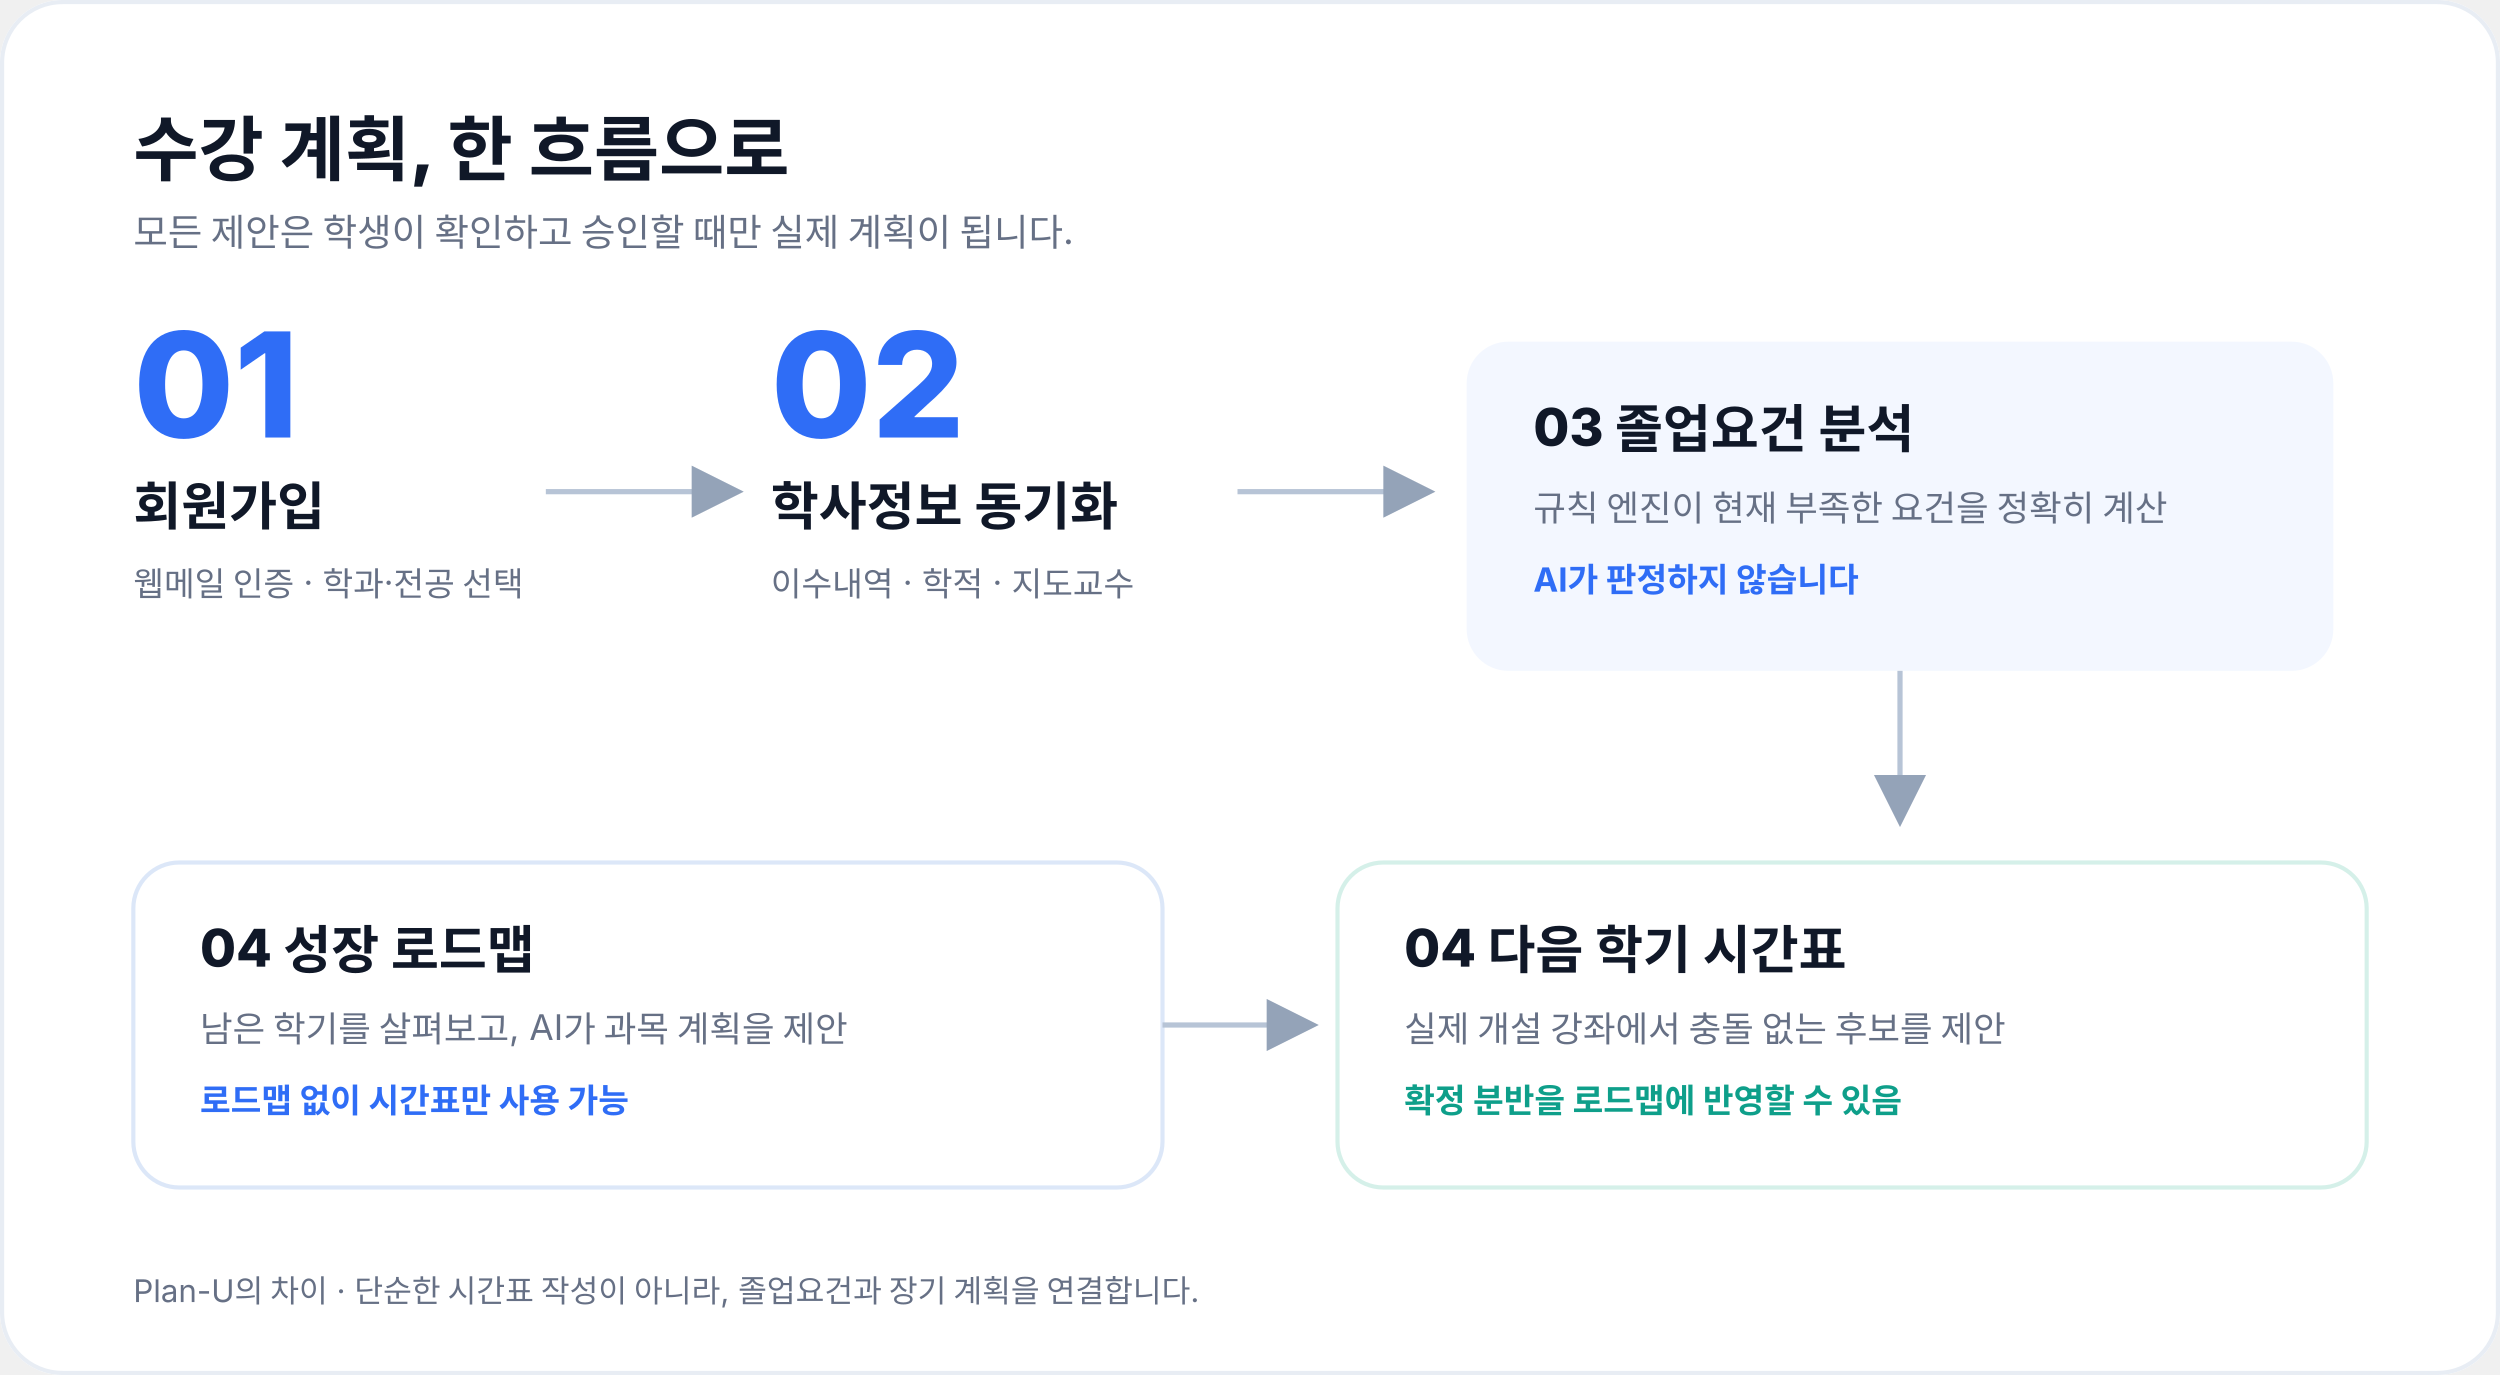
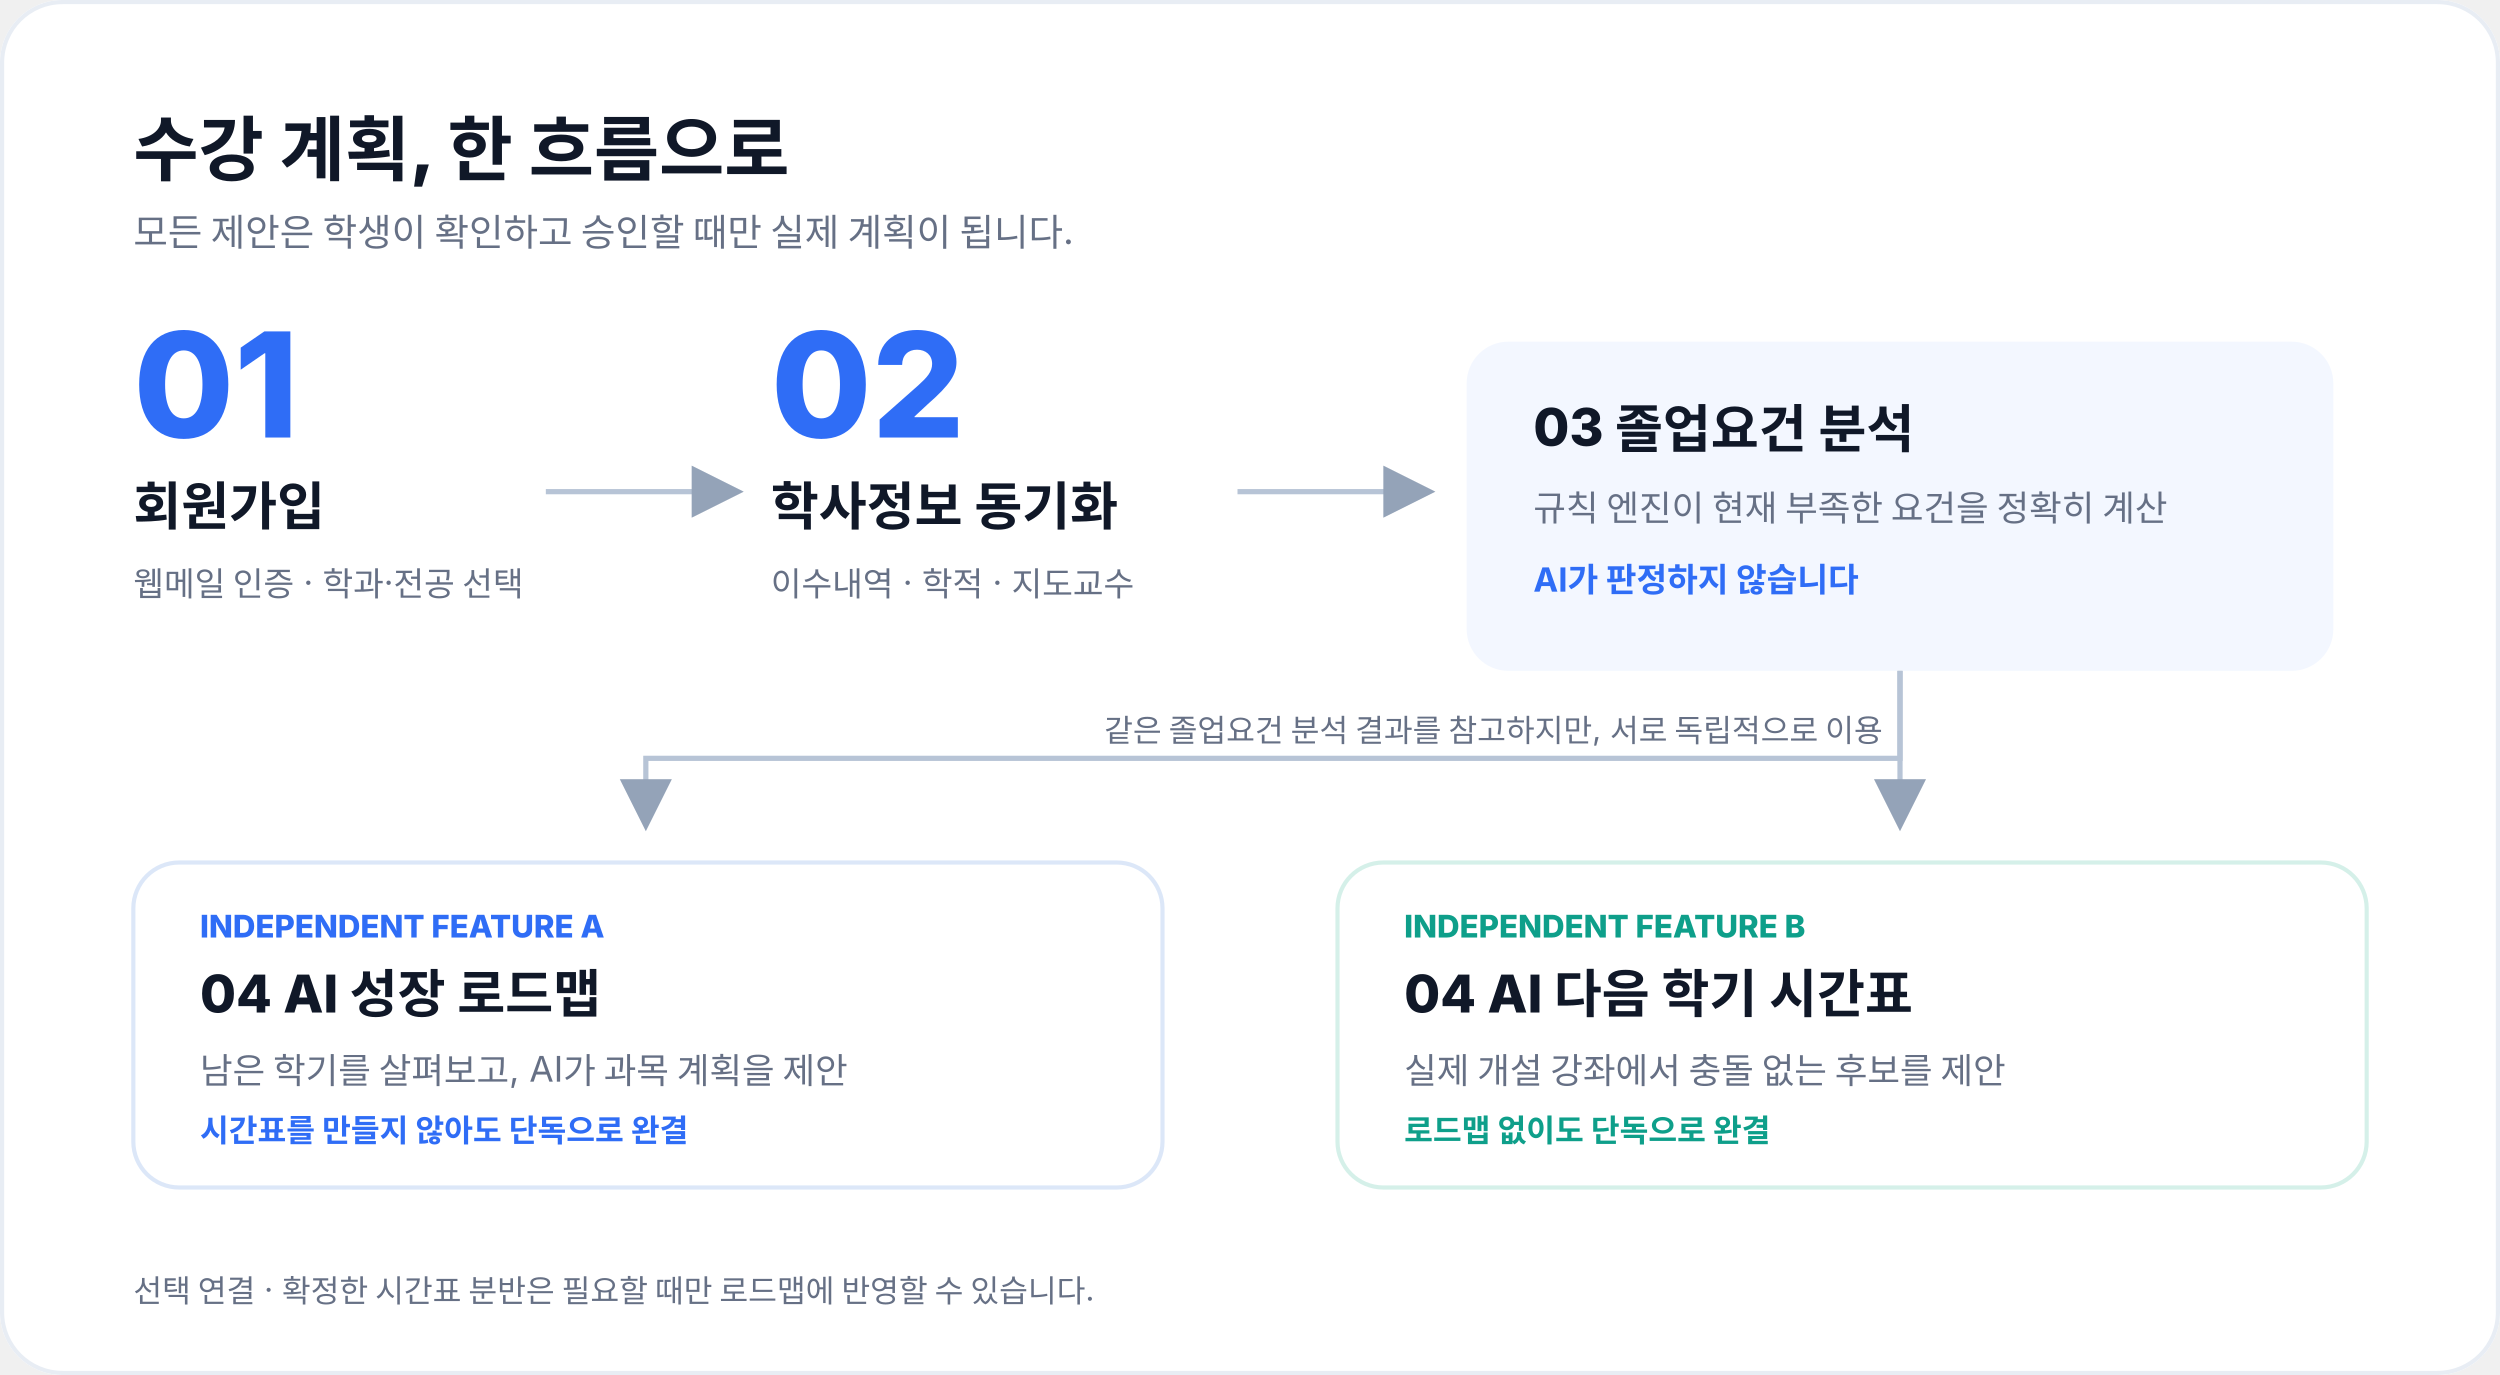
<svg xmlns="http://www.w3.org/2000/svg" width="1200" height="660" viewBox="0 0 1200 660" role="img" aria-labelledby="t">
  <defs>
    <marker id="a" markerWidth="10" markerHeight="10" refX="8" refY="5" orient="auto">
      <path d="M0 0 10 5 0 10z" fill="#94a3b8" />
    </marker>
    <style>text{font-family:Inter,Pretendard,'Apple SD Gothic Neo',Arial,sans-serif}.h{fill:#101828;font-weight:800}.b{fill:#667085}.line{stroke:#b7c4d6;stroke-width:2.5;fill:none;marker-end:url(#a)}</style>
  </defs>
  <rect width="1200" height="660" rx="30" fill="#fff" />
  <rect x="1" y="1" width="1198" height="658" rx="29" fill="none" stroke="#e8edf4" stroke-width="2" />
  <text x="64" y="84" class="h" font-size="34">수강 계획, 한 흐름으로</text>
  <text x="64" y="118" class="b" font-size="18">모든 제안은 학생이 확인하고 승인할 때만 실제 계획이 됩니다.</text>
  <text x="64" y="210" fill="#2f6df6" font-size="70" font-family="Inter" font-weight="800">01</text>
  <text x="64" y="252" class="h" font-size="25">회원가입</text>
  <text x="64" y="286" class="b" font-size="16">웹메일 인증 · 학과·전공 선택</text>
  <path class="line" d="M262 236h90" />
  <text x="370" y="210" fill="#2f6df6" font-size="70" font-family="Inter" font-weight="800">02</text>
  <text x="370" y="252" class="h" font-size="25">학사정보 동기화</text>
  <text x="370" y="286" class="b" font-size="16">이수내역 · 학적 · 지도교수</text>
  <path class="line" d="M594 236h90" />
  <rect x="704" y="164" width="416" height="158" rx="20" fill="#f3f7ff" />
  <text x="736" y="214" class="h" font-size="25">03  졸업요건 분석</text>
  <text x="736" y="250" class="b" font-size="17">규칙 엔진이 현재 부족한 요건을 정확히 계산</text>
  <text x="736" y="284" fill="#2f6df6" font-size="16" font-family="Inter" font-weight="700">AI가 판정하지 않습니다</text>
-   <path class="line" d="M912 322v70" />
+   <path class="line" d="M912 322v42H310v30" />
+   <path class="line" d="M912 322v72" />
+   <text x="530" y="356" class="b" font-size="15">같은 졸업요건 분석 결과를 참고하지만, 서로 독립적으로 이용</text>
  <rect x="64" y="414" width="494" height="156" rx="22" fill="#fff" stroke="#dce7f8" stroke-width="2" />
-   <text x="96" y="464" class="h" font-size="25">04  성장 로드맵</text>
-   <text x="96" y="500" class="b" font-size="17">남은 학기를 살펴보고, AI가 과목 계획을 제안</text>
-   <text x="96" y="534" fill="#2f6df6" font-size="16" font-family="Inter" font-weight="700">로드맵 없이 시간표만 사용 가능</text>
+   <text x="96" y="450" fill="#2f6df6" font-size="15" font-family="Inter" font-weight="800">INDEPENDENT FEATURE A</text>
+   <text x="96" y="486" class="h" font-size="25">04  AI 성장 로드맵</text>
+   <text x="96" y="520" class="b" font-size="17">남은 학기를 살펴보고, AI가 과목 계획을 제안</text>
+   <text x="96" y="548" fill="#2f6df6" font-size="15" font-family="Inter" font-weight="700">시간표를 만들지 않아도 단독으로 완결</text>
  <rect x="642" y="414" width="494" height="156" rx="22" fill="#fff" stroke="#d5f0e9" stroke-width="2" />
-   <text x="674" y="464" class="h" font-size="25">04  다음 학기 시간표</text>
-   <text x="674" y="500" class="b" font-size="17">실제 개설 강좌에서 충돌 없는 후보를 제안</text>
-   <text x="674" y="534" fill="#0e9f8a" font-size="16" font-family="Inter" font-weight="700">확정 분반을 로드맵에 반영할 수 있음</text>
-   <path class="line" d="M558 492h70" />
-   <text x="64" y="625" class="b" font-size="15">Plan-U의 차이  ·  단순한 시간표 작성이 아니라, 졸업요건과 장기 계획을 연결합니다.</text>
+   <text x="674" y="450" fill="#0e9f8a" font-size="15" font-family="Inter" font-weight="800">INDEPENDENT FEATURE B</text>
+   <text x="674" y="486" class="h" font-size="25">04  AI 다음 학기 시간표</text>
+   <text x="674" y="520" class="b" font-size="17">실제 개설 강좌에서 충돌 없는 후보를 제안</text>
+   <text x="674" y="548" fill="#0e9f8a" font-size="15" font-family="Inter" font-weight="700">로드맵 없이도 단독으로 완결</text>
+   <text x="64" y="625" class="b" font-size="15">선택 연결  ·  확정한 시간표 분반은 필요할 때만 로드맵에 반영할 수 있습니다.</text>
</svg>
